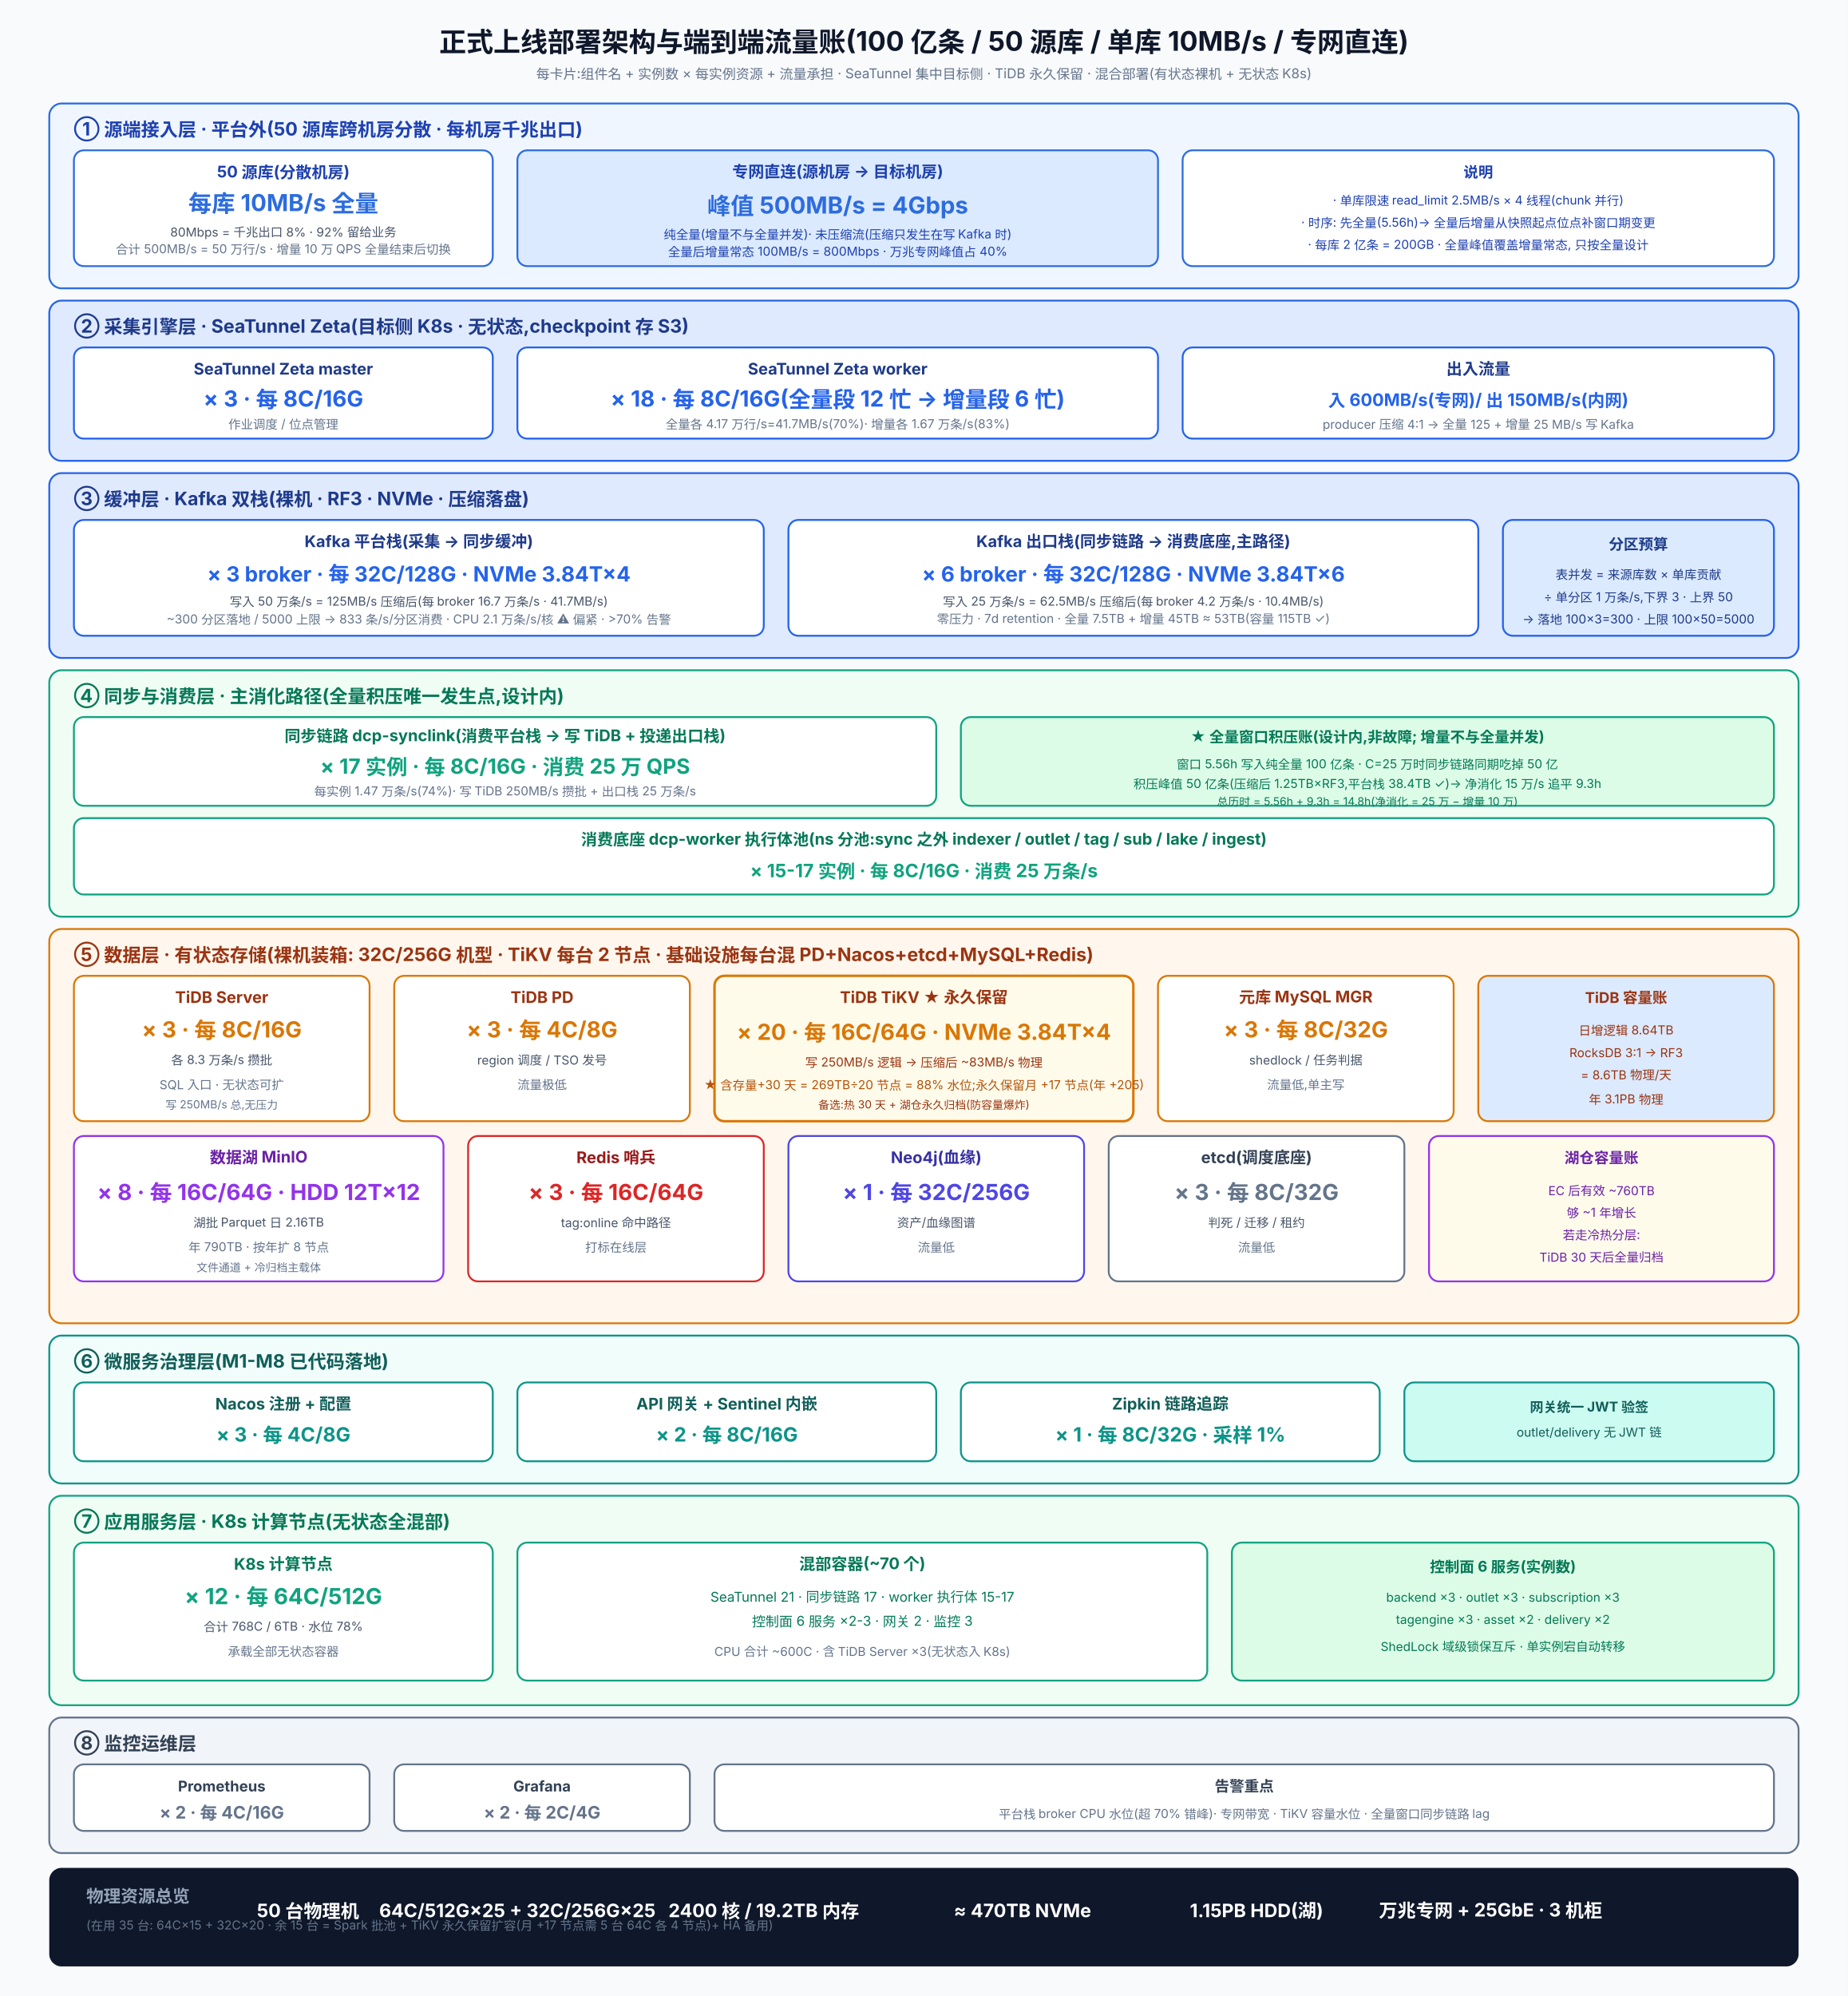
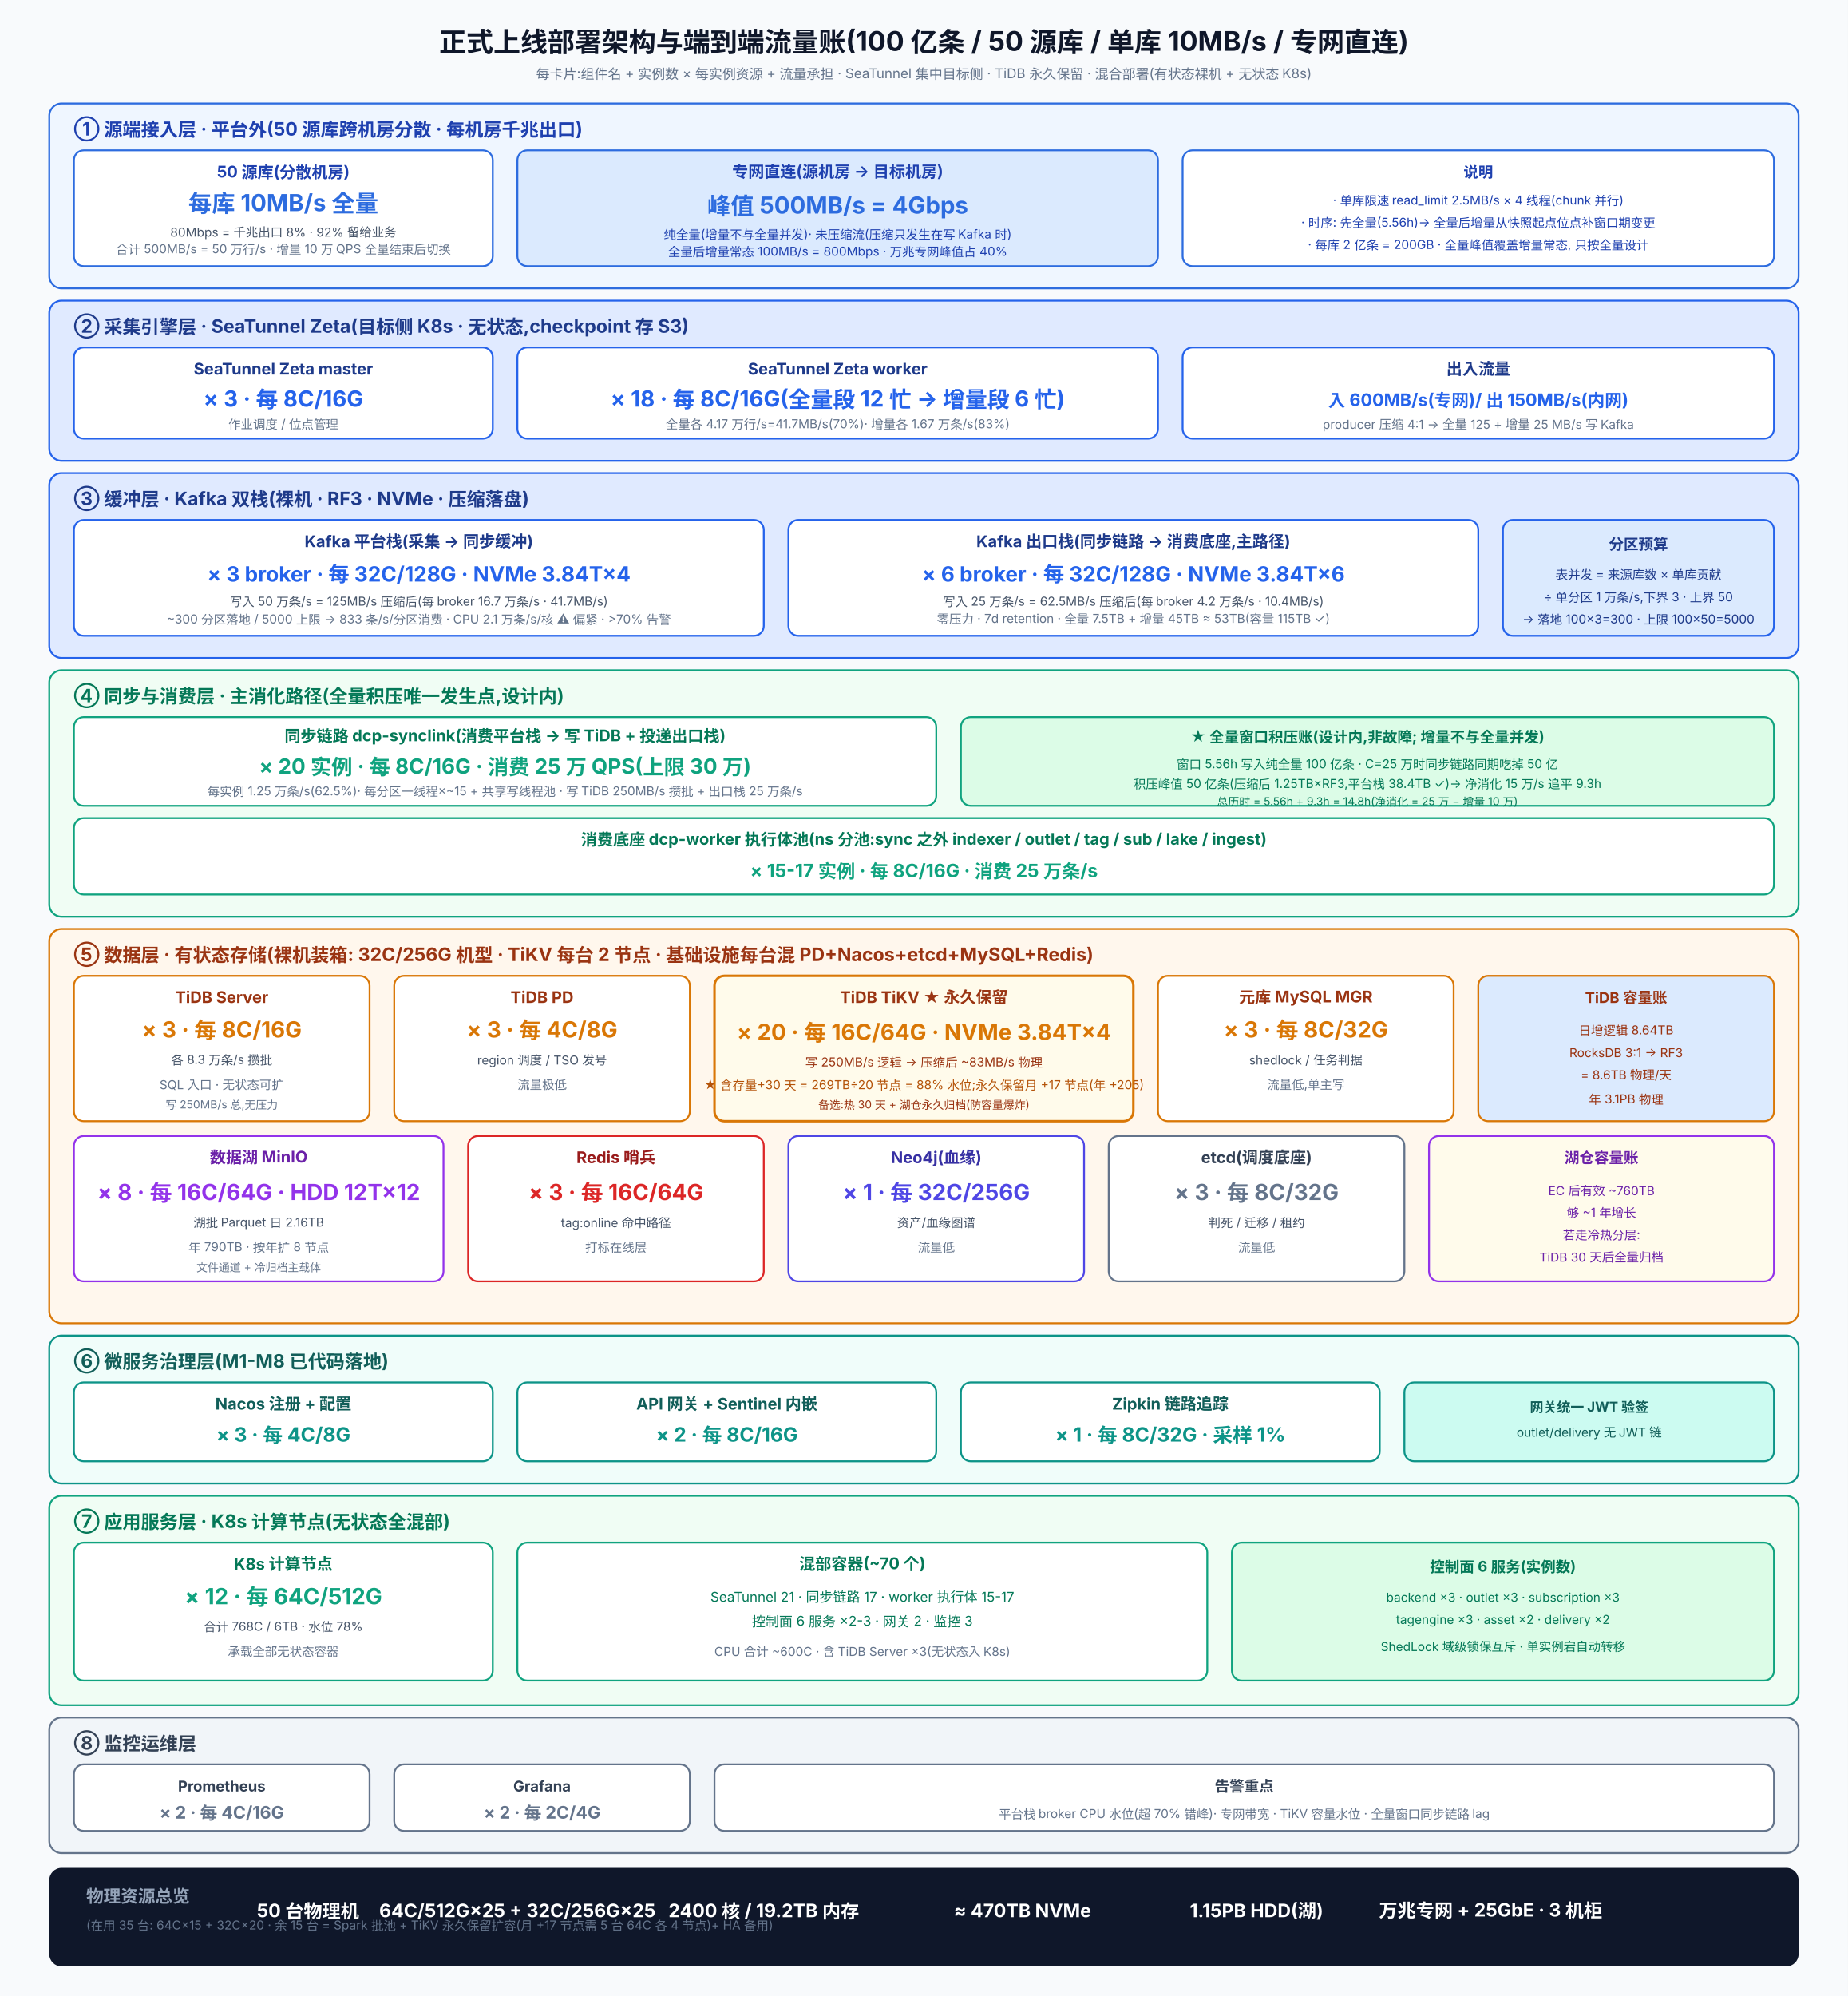
<svg xmlns="http://www.w3.org/2000/svg" viewBox="0 0 1500 1620" font-family="-apple-system, 'PingFang SC', 'Microsoft YaHei', sans-serif">
  <rect x="0" y="0" width="1500" height="1620" fill="#f8fafc" />
  <text x="750" y="42" font-size="22" font-weight="bold" fill="#0f172a" text-anchor="middle">正式上线部署架构与端到端流量账(100 亿条 / 50 源库 / 单库 10MB/s / 专网直连)</text>
  <text x="750" y="64" font-size="11" fill="#64748b" text-anchor="middle">每卡片:组件名 + 实例数 × 每实例资源 + 流量承担 · SeaTunnel 集中目标侧 · TiDB 永久保留 · 混合部署(有状态裸机 + 无状态 K8s)</text>
  <rect x="40" y="84" width="1420" height="150" rx="10" fill="#eff6ff" stroke="#2d6cdf" stroke-width="1.5" />
  <text x="60" y="110" font-size="15" font-weight="bold" fill="#1e40af">① 源端接入层 · 平台外(50 源库跨机房分散 · 每机房千兆出口)</text>
  <rect x="60" y="122" width="340" height="94" rx="8" fill="#ffffff" stroke="#2d6cdf" stroke-width="1.5" />
  <text x="230" y="144" font-size="13" font-weight="bold" fill="#1e40af" text-anchor="middle">50 源库(分散机房)</text>
  <text x="230" y="172" font-size="19" font-weight="bold" fill="#2d6cdf" text-anchor="middle">每库 10MB/s 全量</text>
  <text x="230" y="192" font-size="10" fill="#475569" text-anchor="middle">80Mbps = 千兆出口 8% · 92% 留给业务</text>
  <text x="230" y="206" font-size="10" fill="#64748b" text-anchor="middle">合计 500MB/s = 50 万行/s · 增量 10 万 QPS 全量结束后切换</text>
  <rect x="420" y="122" width="520" height="94" rx="8" fill="#dbeafe" stroke="#2d6cdf" stroke-width="1.5" />
  <text x="680" y="144" font-size="13" font-weight="bold" fill="#1e40af" text-anchor="middle">专网直连(源机房 → 目标机房)</text>
  <text x="680" y="174" font-size="19" font-weight="bold" fill="#2d6cdf" text-anchor="middle">峰值 500MB/s = 4Gbps</text>
  <text x="680" y="194" font-size="10" fill="#1e40af" text-anchor="middle">纯全量(增量不与全量并发)· 未压缩流(压缩只发生在写 Kafka 时)</text>
  <text x="680" y="208" font-size="10" fill="#1e40af" text-anchor="middle">全量后增量常态 100MB/s = 800Mbps · 万兆专网峰值占 40%</text>
  <rect x="960" y="122" width="480" height="94" rx="8" fill="#ffffff" stroke="#2d6cdf" stroke-width="1.5" />
  <text x="1200" y="144" font-size="12" font-weight="bold" fill="#1e40af" text-anchor="middle">说明</text>
  <text x="1200" y="166" font-size="10" fill="#1e40af" text-anchor="middle">· 单库限速 read_limit 2.5MB/s × 4 线程(chunk 并行)</text>
  <text x="1200" y="184" font-size="10" fill="#1e40af" text-anchor="middle">· 时序: 先全量(5.56h)→ 全量后增量从快照起点位点补窗口期变更</text>
  <text x="1200" y="202" font-size="10" fill="#1e40af" text-anchor="middle">· 每库 2 亿条 = 200GB · 全量峰值覆盖增量常态, 只按全量设计</text>
  <rect x="40" y="244" width="1420" height="130" rx="10" fill="#e0eaff" stroke="#2563eb" stroke-width="1.5" />
  <text x="60" y="270" font-size="15" font-weight="bold" fill="#1e3a8a">② 采集引擎层 · SeaTunnel Zeta(目标侧 K8s · 无状态,checkpoint 存 S3)</text>
  <rect x="60" y="282" width="340" height="74" rx="8" fill="#ffffff" stroke="#2563eb" stroke-width="1.5" />
  <text x="230" y="304" font-size="13" font-weight="bold" fill="#1e3a8a" text-anchor="middle">SeaTunnel Zeta master</text>
  <text x="230" y="330" font-size="18" font-weight="bold" fill="#2563eb" text-anchor="middle">× 3 · 每 8C/16G</text>
  <text x="230" y="348" font-size="10" fill="#64748b" text-anchor="middle">作业调度 / 位点管理</text>
  <rect x="420" y="282" width="520" height="74" rx="8" fill="#ffffff" stroke="#2563eb" stroke-width="1.5" />
  <text x="680" y="304" font-size="13" font-weight="bold" fill="#1e3a8a" text-anchor="middle">SeaTunnel Zeta worker</text>
  <text x="680" y="330" font-size="18" font-weight="bold" fill="#2563eb" text-anchor="middle">× 18 · 每 8C/16G(全量段 12 忙 → 增量段 6 忙)</text>
  <text x="680" y="348" font-size="10" fill="#64748b" text-anchor="middle">全量各 4.17 万行/s=41.7MB/s(70%)· 增量各 1.67 万条/s(83%)</text>
  <rect x="960" y="282" width="480" height="74" rx="8" fill="#ffffff" stroke="#2563eb" stroke-width="1.5" />
  <text x="1200" y="304" font-size="13" font-weight="bold" fill="#1e3a8a" text-anchor="middle">出入流量</text>
  <text x="1200" y="330" font-size="14" font-weight="bold" fill="#2563eb" text-anchor="middle">入 600MB/s(专网)/ 出 150MB/s(内网)</text>
  <text x="1200" y="348" font-size="10" fill="#64748b" text-anchor="middle">producer 压缩 4:1 → 全量 125 + 增量 25 MB/s 写 Kafka</text>
  <rect x="40" y="384" width="1420" height="150" rx="10" fill="#e0eaff" stroke="#2563eb" stroke-width="1.5" />
  <text x="60" y="410" font-size="15" font-weight="bold" fill="#1e3a8a">③ 缓冲层 · Kafka 双栈(裸机 · RF3 · NVMe · 压缩落盘)</text>
  <rect x="60" y="422" width="560" height="94" rx="8" fill="#ffffff" stroke="#2563eb" stroke-width="1.5" />
  <text x="340" y="444" font-size="13" font-weight="bold" fill="#1e3a8a" text-anchor="middle">Kafka 平台栈(采集 → 同步缓冲)</text>
  <text x="340" y="472" font-size="17" font-weight="bold" fill="#2563eb" text-anchor="middle">× 3 broker · 每 32C/128G · NVMe 3.84T×4</text>
  <text x="340" y="492" font-size="10" fill="#475569" text-anchor="middle">写入 50 万条/s = 125MB/s 压缩后(每 broker 16.7 万条/s · 41.7MB/s)</text>
  <text x="340" y="506" font-size="10" fill="#64748b" text-anchor="middle">~300 分区落地 / 5000 上限 → 833 条/s/分区消费 · CPU 2.1 万条/s/核 ⚠ 偏紧 · &gt;70% 告警</text>
  <rect x="640" y="422" width="560" height="94" rx="8" fill="#ffffff" stroke="#2563eb" stroke-width="1.5" />
  <text x="920" y="444" font-size="13" font-weight="bold" fill="#1e3a8a" text-anchor="middle">Kafka 出口栈(同步链路 → 消费底座,主路径)</text>
  <text x="920" y="472" font-size="17" font-weight="bold" fill="#2563eb" text-anchor="middle">× 6 broker · 每 32C/128G · NVMe 3.84T×6</text>
  <text x="920" y="492" font-size="10" fill="#475569" text-anchor="middle">写入 25 万条/s = 62.5MB/s 压缩后(每 broker 4.2 万条/s · 10.4MB/s)</text>
  <text x="920" y="506" font-size="10" fill="#64748b" text-anchor="middle">零压力 · 7d retention · 全量 7.5TB + 增量 45TB ≈ 53TB(容量 115TB ✓)</text>
  <rect x="1220" y="422" width="220" height="94" rx="8" fill="#dbeafe" stroke="#2563eb" stroke-width="1.5" />
  <text x="1330" y="446" font-size="12" font-weight="bold" fill="#1e3a8a" text-anchor="middle">分区预算</text>
  <text x="1330" y="470" font-size="10" fill="#1e3a8a" text-anchor="middle">表并发 = 来源库数 × 单库贡献</text>
  <text x="1330" y="488" font-size="10" fill="#1e3a8a" text-anchor="middle">÷ 单分区 1 万条/s,下界 3 · 上界 50</text>
  <text x="1330" y="506" font-size="10" fill="#1e3a8a" text-anchor="middle">→ 落地 100×3=300 · 上限 100×50=5000</text>
  <rect x="40" y="544" width="1420" height="200" rx="10" fill="#f0fdf4" stroke="#10a37f" stroke-width="1.5" />
  <text x="60" y="570" font-size="15" font-weight="bold" fill="#047857">④ 同步与消费层 · 主消化路径(全量积压唯一发生点,设计内)</text>
  <rect x="60" y="582" width="700" height="72" rx="8" fill="#ffffff" stroke="#10a37f" stroke-width="1.5" />
  <text x="410" y="602" font-size="13" font-weight="bold" fill="#047857" text-anchor="middle">同步链路 dcp-synclink(消费平台栈 → 写 TiDB + 投递出口栈)</text>
-   <text x="410" y="628" font-size="17" font-weight="bold" fill="#10a37f" text-anchor="middle">× 17 实例 · 每 8C/16G · 消费 25 万 QPS</text>
-   <text x="410" y="646" font-size="10" fill="#64748b" text-anchor="middle">每实例 1.47 万条/s(74%)· 写 TiDB 250MB/s 攒批 + 出口栈 25 万条/s</text>
+   <text x="410" y="628" font-size="17" font-weight="bold" fill="#10a37f" text-anchor="middle">× 20 实例 · 每 8C/16G · 消费 25 万 QPS(上限 30 万)</text>
+   <text x="410" y="646" font-size="10" fill="#64748b" text-anchor="middle">每实例 1.25 万条/s(62.5%)· 每分区一线程×~15 + 共享写线程池 · 写 TiDB 250MB/s 攒批 + 出口栈 25 万条/s</text>
  <rect x="780" y="582" width="660" height="72" rx="8" fill="#dcfce7" stroke="#10a37f" stroke-width="1.5" />
  <text x="1110" y="602" font-size="12" font-weight="bold" fill="#047857" text-anchor="middle">★ 全量窗口积压账(设计内,非故障; 增量不与全量并发)</text>
  <text x="1110" y="624" font-size="10" fill="#047857" text-anchor="middle">窗口 5.56h 写入纯全量 100 亿条 · C=25 万时同步链路同期吃掉 50 亿</text>
  <text x="1110" y="640" font-size="10" fill="#047857" text-anchor="middle">积压峰值 50 亿条(压缩后 1.25TB×RF3,平台栈 38.4TB ✓)→ 净消化 15 万/s 追平 9.3h</text>
  <text x="1110" y="654" font-size="9" fill="#047857" text-anchor="middle">总历时 = 5.56h + 9.3h = 14.8h(净消化 = 25 万 − 增量 10 万)</text>
  <rect x="60" y="664" width="1380" height="62" rx="8" fill="#ffffff" stroke="#10a37f" stroke-width="1.5" />
  <text x="750" y="686" font-size="13" font-weight="bold" fill="#047857" text-anchor="middle">消费底座 dcp-worker 执行体池(ns 分池:sync 之外 indexer / outlet / tag / sub / lake / ingest)</text>
  <text x="750" y="712" font-size="15" font-weight="bold" fill="#10a37f" text-anchor="middle">× 15-17 实例 · 每 8C/16G · 消费 25 万条/s</text>
  <rect x="40" y="754" width="1420" height="320" rx="10" fill="#fff7ed" stroke="#d97706" stroke-width="1.5" />
  <text x="60" y="780" font-size="15" font-weight="bold" fill="#9a3412">⑤ 数据层 · 有状态存储(裸机装箱: 32C/256G 机型 · TiKV 每台 2 节点 · 基础设施每台混 PD+Nacos+etcd+MySQL+Redis)</text>
  <rect x="60" y="792" width="240" height="118" rx="8" fill="#ffffff" stroke="#d97706" stroke-width="1.5" />
  <text x="180" y="814" font-size="13" font-weight="bold" fill="#9a3412" text-anchor="middle">TiDB Server</text>
  <text x="180" y="842" font-size="18" font-weight="bold" fill="#d97706" text-anchor="middle">× 3 · 每 8C/16G</text>
  <text x="180" y="864" font-size="10" fill="#475569" text-anchor="middle">各 8.3 万条/s 攒批</text>
  <text x="180" y="884" font-size="10" fill="#64748b" text-anchor="middle">SQL 入口 · 无状态可扩</text>
  <text x="180" y="900" font-size="9" fill="#64748b" text-anchor="middle">写 250MB/s 总,无压力</text>
  <rect x="320" y="792" width="240" height="118" rx="8" fill="#ffffff" stroke="#d97706" stroke-width="1.5" />
  <text x="440" y="814" font-size="13" font-weight="bold" fill="#9a3412" text-anchor="middle">TiDB PD</text>
  <text x="440" y="842" font-size="18" font-weight="bold" fill="#d97706" text-anchor="middle">× 3 · 每 4C/8G</text>
  <text x="440" y="864" font-size="10" fill="#475569" text-anchor="middle">region 调度 / TSO 发号</text>
  <text x="440" y="884" font-size="10" fill="#64748b" text-anchor="middle">流量极低</text>
  <rect x="580" y="792" width="340" height="118" rx="8" fill="#fffbeb" stroke="#d97706" stroke-width="2" />
  <text x="750" y="814" font-size="13" font-weight="bold" fill="#9a3412" text-anchor="middle">TiDB TiKV ★ 永久保留</text>
  <text x="750" y="844" font-size="18" font-weight="bold" fill="#d97706" text-anchor="middle">× 20 · 每 16C/64G · NVMe 3.84T×4</text>
  <text x="750" y="866" font-size="10" fill="#9a3412" text-anchor="middle">写 250MB/s 逻辑 → 压缩后 ~83MB/s 物理</text>
  <text x="750" y="884" font-size="10" fill="#b45309" text-anchor="middle">★ 含存量+30 天 = 269TB÷20 节点 = 88% 水位;永久保留月 +17 节点(年 +205)</text>
  <text x="750" y="900" font-size="9" fill="#9a3412" text-anchor="middle">备选:热 30 天 + 湖仓永久归档(防容量爆炸)</text>
  <rect x="940" y="792" width="240" height="118" rx="8" fill="#ffffff" stroke="#d97706" stroke-width="1.5" />
  <text x="1060" y="814" font-size="13" font-weight="bold" fill="#9a3412" text-anchor="middle">元库 MySQL MGR</text>
  <text x="1060" y="842" font-size="18" font-weight="bold" fill="#d97706" text-anchor="middle">× 3 · 每 8C/32G</text>
  <text x="1060" y="864" font-size="10" fill="#475569" text-anchor="middle">shedlock / 任务判据</text>
  <text x="1060" y="884" font-size="10" fill="#64748b" text-anchor="middle">流量低,单主写</text>
  <rect x="1200" y="792" width="240" height="118" rx="8" fill="#dbeafe" stroke="#d97706" stroke-width="1.5" />
  <text x="1320" y="814" font-size="12" font-weight="bold" fill="#9a3412" text-anchor="middle">TiDB 容量账</text>
  <text x="1320" y="840" font-size="10" fill="#9a3412" text-anchor="middle">日增逻辑 8.64TB</text>
  <text x="1320" y="858" font-size="10" fill="#9a3412" text-anchor="middle">RocksDB 3:1 → RF3</text>
  <text x="1320" y="876" font-size="10" fill="#9a3412" text-anchor="middle">= 8.6TB 物理/天</text>
  <text x="1320" y="896" font-size="10" fill="#9a3412" text-anchor="middle">年 3.1PB 物理</text>
  <rect x="60" y="922" width="300" height="118" rx="8" fill="#ffffff" stroke="#9333ea" stroke-width="1.5" />
  <text x="210" y="944" font-size="13" font-weight="bold" fill="#6b21a8" text-anchor="middle">数据湖 MinIO</text>
  <text x="210" y="974" font-size="18" font-weight="bold" fill="#9333ea" text-anchor="middle">× 8 · 每 16C/64G · HDD 12T×12</text>
  <text x="210" y="996" font-size="10" fill="#475569" text-anchor="middle">湖批 Parquet 日 2.16TB</text>
  <text x="210" y="1016" font-size="10" fill="#64748b" text-anchor="middle">年 790TB · 按年扩 8 节点</text>
  <text x="210" y="1032" font-size="9" fill="#64748b" text-anchor="middle">文件通道 + 冷归档主载体</text>
  <rect x="380" y="922" width="240" height="118" rx="8" fill="#ffffff" stroke="#dc2626" stroke-width="1.5" />
  <text x="500" y="944" font-size="13" font-weight="bold" fill="#991b1b" text-anchor="middle">Redis 哨兵</text>
  <text x="500" y="974" font-size="18" font-weight="bold" fill="#dc2626" text-anchor="middle">× 3 · 每 16C/64G</text>
  <text x="500" y="996" font-size="10" fill="#475569" text-anchor="middle">tag:online 命中路径</text>
  <text x="500" y="1016" font-size="10" fill="#64748b" text-anchor="middle">打标在线层</text>
  <rect x="640" y="922" width="240" height="118" rx="8" fill="#ffffff" stroke="#4f46e5" stroke-width="1.5" />
  <text x="760" y="944" font-size="13" font-weight="bold" fill="#3730a3" text-anchor="middle">Neo4j(血缘)</text>
  <text x="760" y="974" font-size="18" font-weight="bold" fill="#4f46e5" text-anchor="middle">× 1 · 每 32C/256G</text>
  <text x="760" y="996" font-size="10" fill="#475569" text-anchor="middle">资产/血缘图谱</text>
  <text x="760" y="1016" font-size="10" fill="#64748b" text-anchor="middle">流量低</text>
  <rect x="900" y="922" width="240" height="118" rx="8" fill="#ffffff" stroke="#64748b" stroke-width="1.5" />
  <text x="1020" y="944" font-size="13" font-weight="bold" fill="#334155" text-anchor="middle">etcd(调度底座)</text>
  <text x="1020" y="974" font-size="18" font-weight="bold" fill="#64748b" text-anchor="middle">× 3 · 每 8C/32G</text>
  <text x="1020" y="996" font-size="10" fill="#475569" text-anchor="middle">判死 / 迁移 / 租约</text>
  <text x="1020" y="1016" font-size="10" fill="#64748b" text-anchor="middle">流量低</text>
  <rect x="1160" y="922" width="280" height="118" rx="8" fill="#fffbeb" stroke="#9333ea" stroke-width="1.5" />
  <text x="1300" y="944" font-size="12" font-weight="bold" fill="#6b21a8" text-anchor="middle">湖仓容量账</text>
  <text x="1300" y="970" font-size="10" fill="#6b21a8" text-anchor="middle">EC 后有效 ~760TB</text>
  <text x="1300" y="988" font-size="10" fill="#6b21a8" text-anchor="middle">够 ~1 年增长</text>
  <text x="1300" y="1006" font-size="10" fill="#6b21a8" text-anchor="middle">若走冷热分层:</text>
  <text x="1300" y="1024" font-size="10" fill="#6b21a8" text-anchor="middle">TiDB 30 天后全量归档</text>
  <rect x="40" y="1084" width="1420" height="120" rx="10" fill="#f0fdfa" stroke="#0d9488" stroke-width="1.5" />
  <text x="60" y="1110" font-size="15" font-weight="bold" fill="#115e59">⑥ 微服务治理层(M1-M8 已代码落地)</text>
  <rect x="60" y="1122" width="340" height="64" rx="8" fill="#ffffff" stroke="#0d9488" stroke-width="1.5" />
  <text x="230" y="1144" font-size="13" font-weight="bold" fill="#115e59" text-anchor="middle">Nacos 注册 + 配置</text>
  <text x="230" y="1170" font-size="16" font-weight="bold" fill="#0d9488" text-anchor="middle">× 3 · 每 4C/8G</text>
  <rect x="420" y="1122" width="340" height="64" rx="8" fill="#ffffff" stroke="#0d9488" stroke-width="1.5" />
  <text x="590" y="1144" font-size="13" font-weight="bold" fill="#115e59" text-anchor="middle">API 网关 + Sentinel 内嵌</text>
  <text x="590" y="1170" font-size="16" font-weight="bold" fill="#0d9488" text-anchor="middle">× 2 · 每 8C/16G</text>
  <rect x="780" y="1122" width="340" height="64" rx="8" fill="#ffffff" stroke="#0d9488" stroke-width="1.5" />
  <text x="950" y="1144" font-size="13" font-weight="bold" fill="#115e59" text-anchor="middle">Zipkin 链路追踪</text>
  <text x="950" y="1170" font-size="16" font-weight="bold" fill="#0d9488" text-anchor="middle">× 1 · 每 8C/32G · 采样 1%</text>
  <rect x="1140" y="1122" width="300" height="64" rx="8" fill="#ccfbf1" stroke="#0d9488" stroke-width="1.5" />
  <text x="1290" y="1146" font-size="11" font-weight="bold" fill="#115e59" text-anchor="middle">网关统一 JWT 验签</text>
  <text x="1290" y="1166" font-size="10" fill="#115e59" text-anchor="middle">outlet/delivery 无 JWT 链</text>
  <rect x="40" y="1214" width="1420" height="170" rx="10" fill="#f0fdf4" stroke="#10a37f" stroke-width="1.5" />
  <text x="60" y="1240" font-size="15" font-weight="bold" fill="#047857">⑦ 应用服务层 · K8s 计算节点(无状态全混部)</text>
  <rect x="60" y="1252" width="340" height="112" rx="8" fill="#ffffff" stroke="#10a37f" stroke-width="1.5" />
  <text x="230" y="1274" font-size="13" font-weight="bold" fill="#047857" text-anchor="middle">K8s 计算节点</text>
  <text x="230" y="1302" font-size="18" font-weight="bold" fill="#10a37f" text-anchor="middle">× 12 · 每 64C/512G</text>
  <text x="230" y="1324" font-size="10" fill="#475569" text-anchor="middle">合计 768C / 6TB · 水位 78%</text>
  <text x="230" y="1344" font-size="10" fill="#64748b" text-anchor="middle">承载全部无状态容器</text>
  <rect x="420" y="1252" width="560" height="112" rx="8" fill="#ffffff" stroke="#10a37f" stroke-width="1.5" />
  <text x="700" y="1274" font-size="13" font-weight="bold" fill="#047857" text-anchor="middle">混部容器(~70 个)</text>
  <text x="700" y="1300" font-size="11" fill="#047857" text-anchor="middle">SeaTunnel 21 · 同步链路 17 · worker 执行体 15-17</text>
  <text x="700" y="1320" font-size="11" fill="#047857" text-anchor="middle">控制面 6 服务 ×2-3 · 网关 2 · 监控 3</text>
  <text x="700" y="1344" font-size="10" fill="#64748b" text-anchor="middle">CPU 合计 ~600C · 含 TiDB Server ×3(无状态入 K8s)</text>
  <rect x="1000" y="1252" width="440" height="112" rx="8" fill="#dcfce7" stroke="#10a37f" stroke-width="1.5" />
  <text x="1220" y="1276" font-size="12" font-weight="bold" fill="#047857" text-anchor="middle">控制面 6 服务(实例数)</text>
  <text x="1220" y="1300" font-size="10" fill="#047857" text-anchor="middle">backend ×3 · outlet ×3 · subscription ×3</text>
  <text x="1220" y="1318" font-size="10" fill="#047857" text-anchor="middle">tagengine ×3 · asset ×2 · delivery ×2</text>
  <text x="1220" y="1340" font-size="10" fill="#047857" text-anchor="middle">ShedLock 域级锁保互斥 · 单实例宕自动转移</text>
  <rect x="40" y="1394" width="1420" height="110" rx="10" fill="#f1f5f9" stroke="#64748b" stroke-width="1.5" />
  <text x="60" y="1420" font-size="15" font-weight="bold" fill="#334155">⑧ 监控运维层</text>
  <rect x="60" y="1432" width="240" height="54" rx="8" fill="#ffffff" stroke="#64748b" stroke-width="1.5" />
  <text x="180" y="1454" font-size="12" font-weight="bold" fill="#334155" text-anchor="middle">Prometheus</text>
  <text x="180" y="1476" font-size="14" font-weight="bold" fill="#64748b" text-anchor="middle">× 2 · 每 4C/16G</text>
  <rect x="320" y="1432" width="240" height="54" rx="8" fill="#ffffff" stroke="#64748b" stroke-width="1.5" />
  <text x="440" y="1454" font-size="12" font-weight="bold" fill="#334155" text-anchor="middle">Grafana</text>
  <text x="440" y="1476" font-size="14" font-weight="bold" fill="#64748b" text-anchor="middle">× 2 · 每 2C/4G</text>
  <rect x="580" y="1432" width="860" height="54" rx="8" fill="#ffffff" stroke="#64748b" stroke-width="1.5" />
  <text x="1010" y="1454" font-size="12" font-weight="bold" fill="#334155" text-anchor="middle">告警重点</text>
  <text x="1010" y="1476" font-size="10" fill="#64748b" text-anchor="middle">平台栈 broker CPU 水位(超 70% 错峰)· 专网带宽 · TiKV 容量水位 · 全量窗口同步链路 lag</text>
  <rect x="40" y="1516" width="1420" height="80" rx="10" fill="#0f172a" />
  <text x="70" y="1544" font-size="14" font-weight="bold" fill="#94a3b8">物理资源总览</text>
  <text x="70" y="1566" font-size="10" fill="#64748b">(在用 35 台: 64C×15 + 32C×20 · 余 15 台 = Spark 批池 + TiKV 永久保留扩容(月 +17 节点需 5 台 64C 各 4 节点)+ HA 备用)</text>
  <text x="250" y="1556" font-size="15" font-weight="bold" fill="#ffffff" text-anchor="middle">50 台物理机</text>
  <text x="420" y="1556" font-size="15" font-weight="bold" fill="#ffffff" text-anchor="middle">64C/512G×25 + 32C/256G×25</text>
  <text x="620" y="1556" font-size="15" font-weight="bold" fill="#ffffff" text-anchor="middle">2400 核 / 19.2TB 内存</text>
  <text x="830" y="1556" font-size="15" font-weight="bold" fill="#ffffff" text-anchor="middle">≈ 470TB NVMe</text>
  <text x="1020" y="1556" font-size="15" font-weight="bold" fill="#ffffff" text-anchor="middle">1.15PB HDD(湖)</text>
  <text x="1210" y="1556" font-size="15" font-weight="bold" fill="#ffffff" text-anchor="middle">万兆专网 + 25GbE · 3 机柜</text>
</svg>
